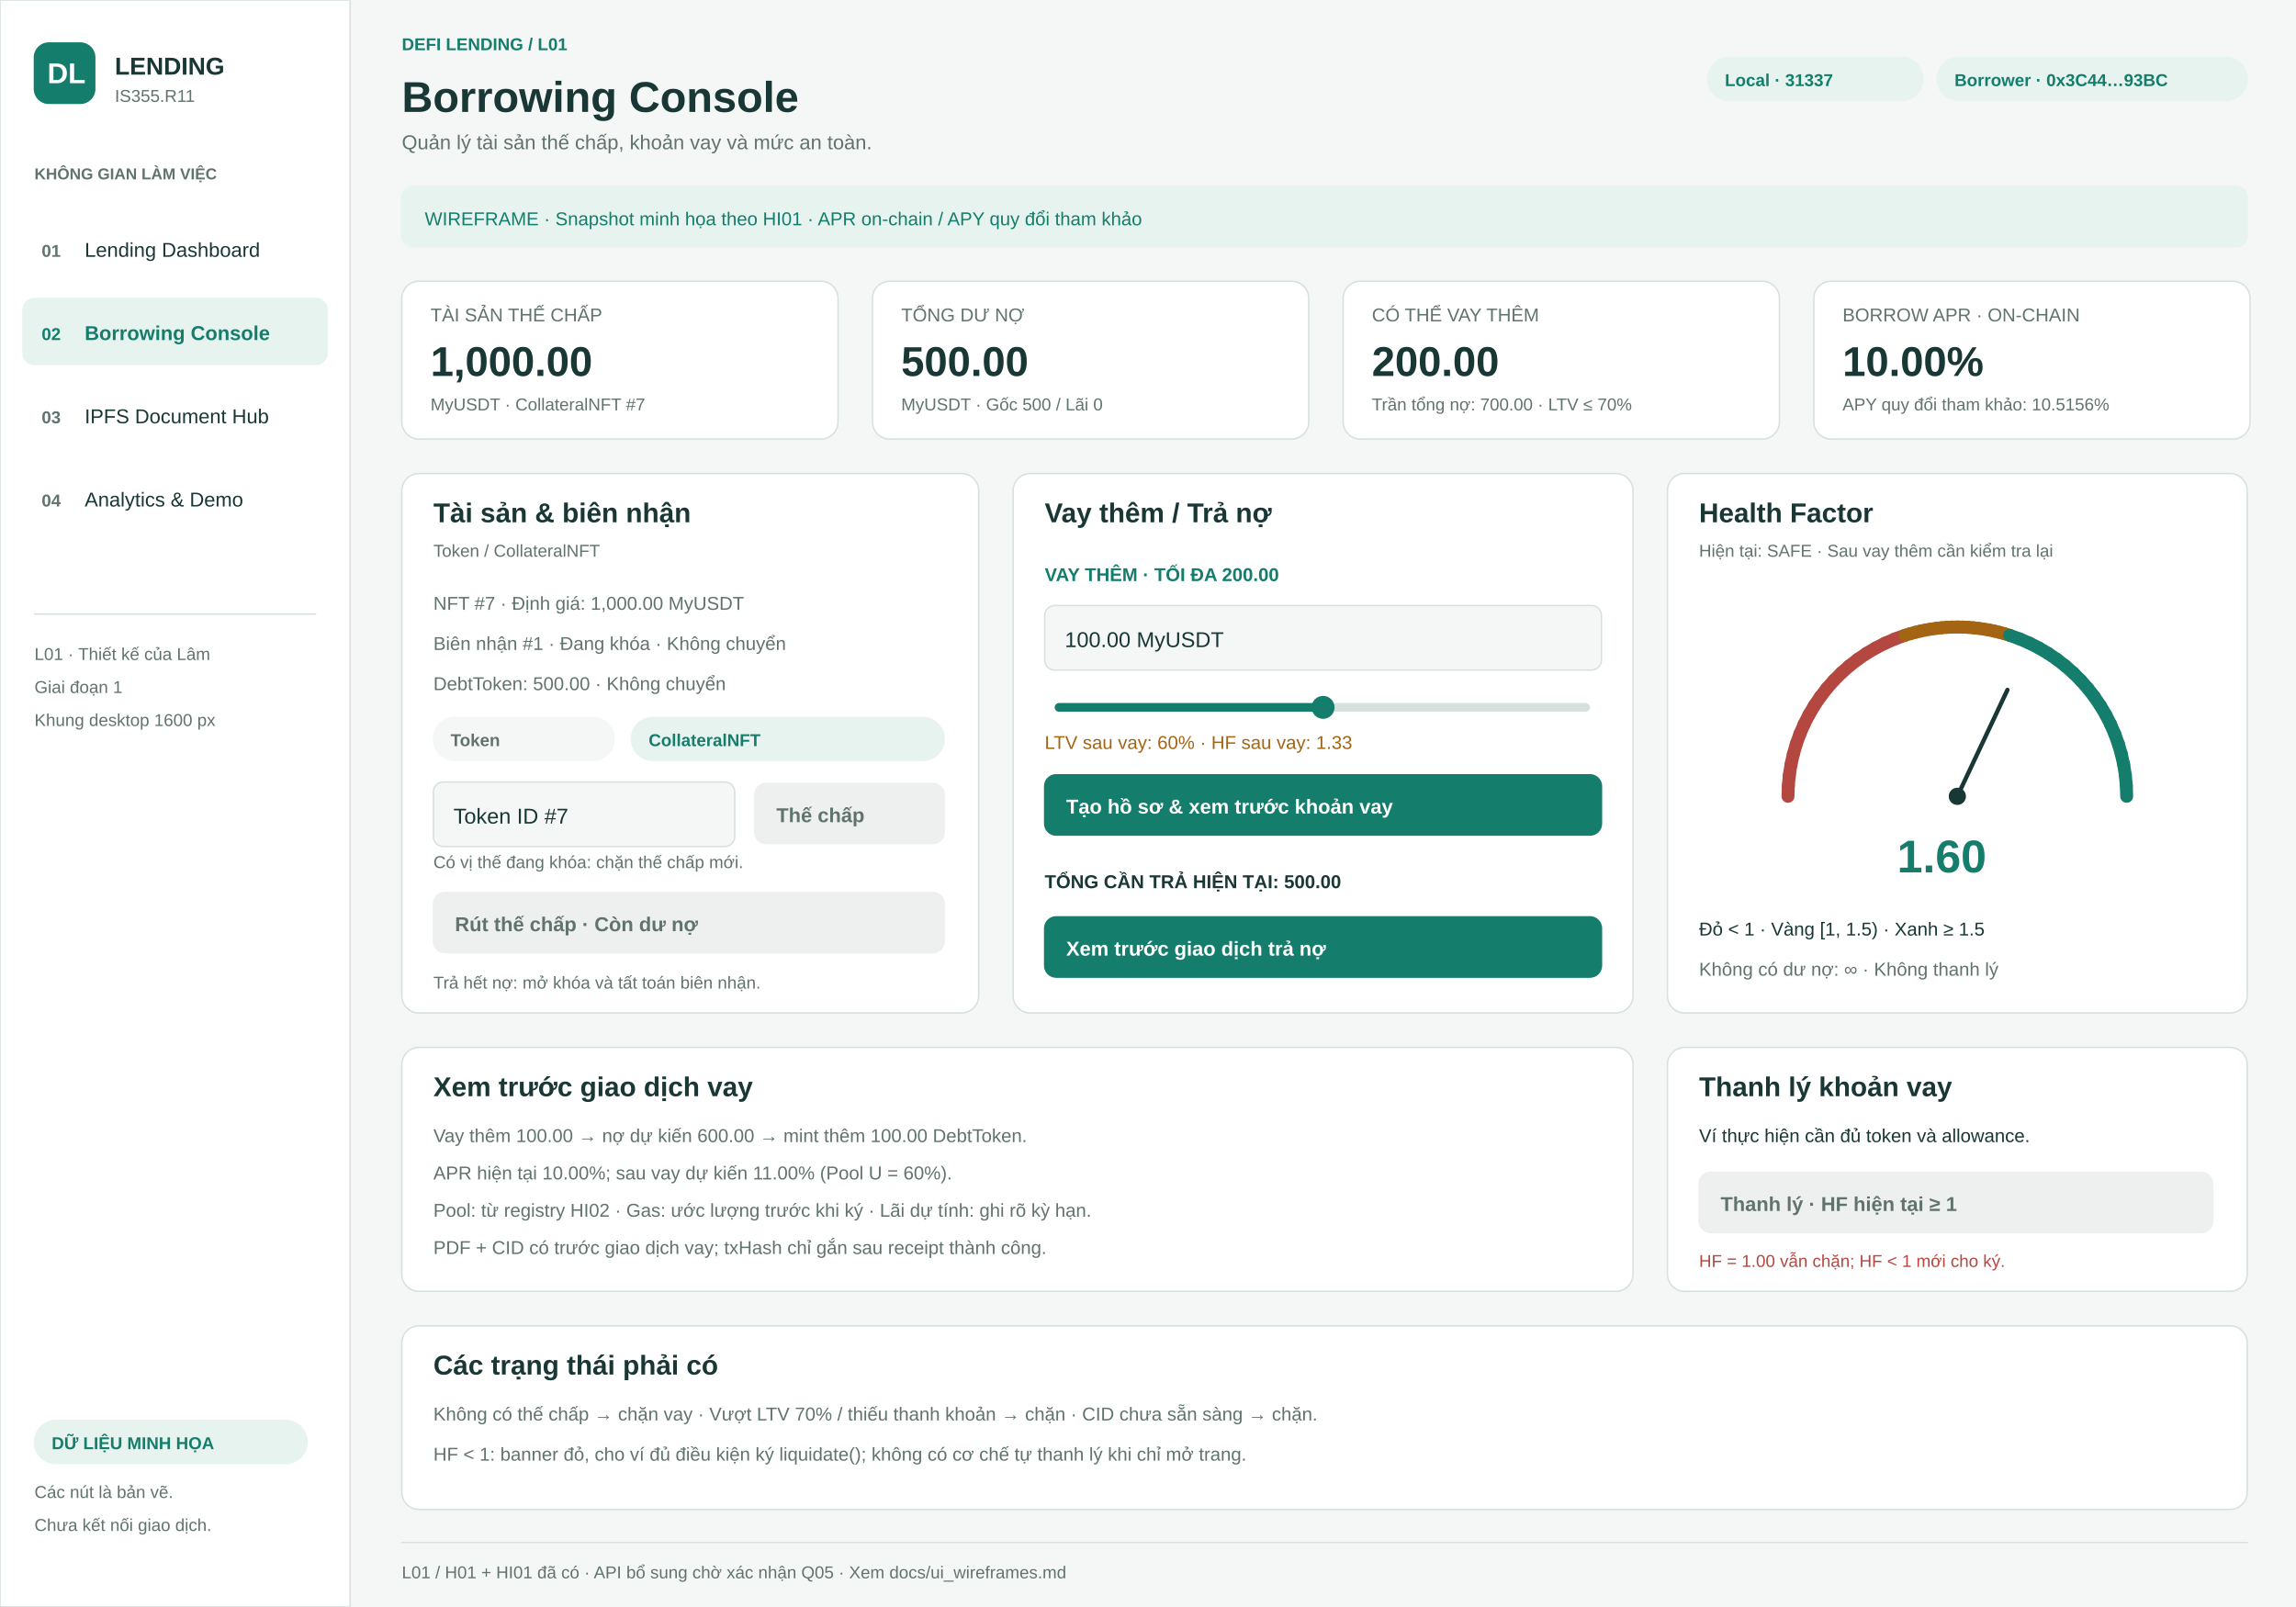
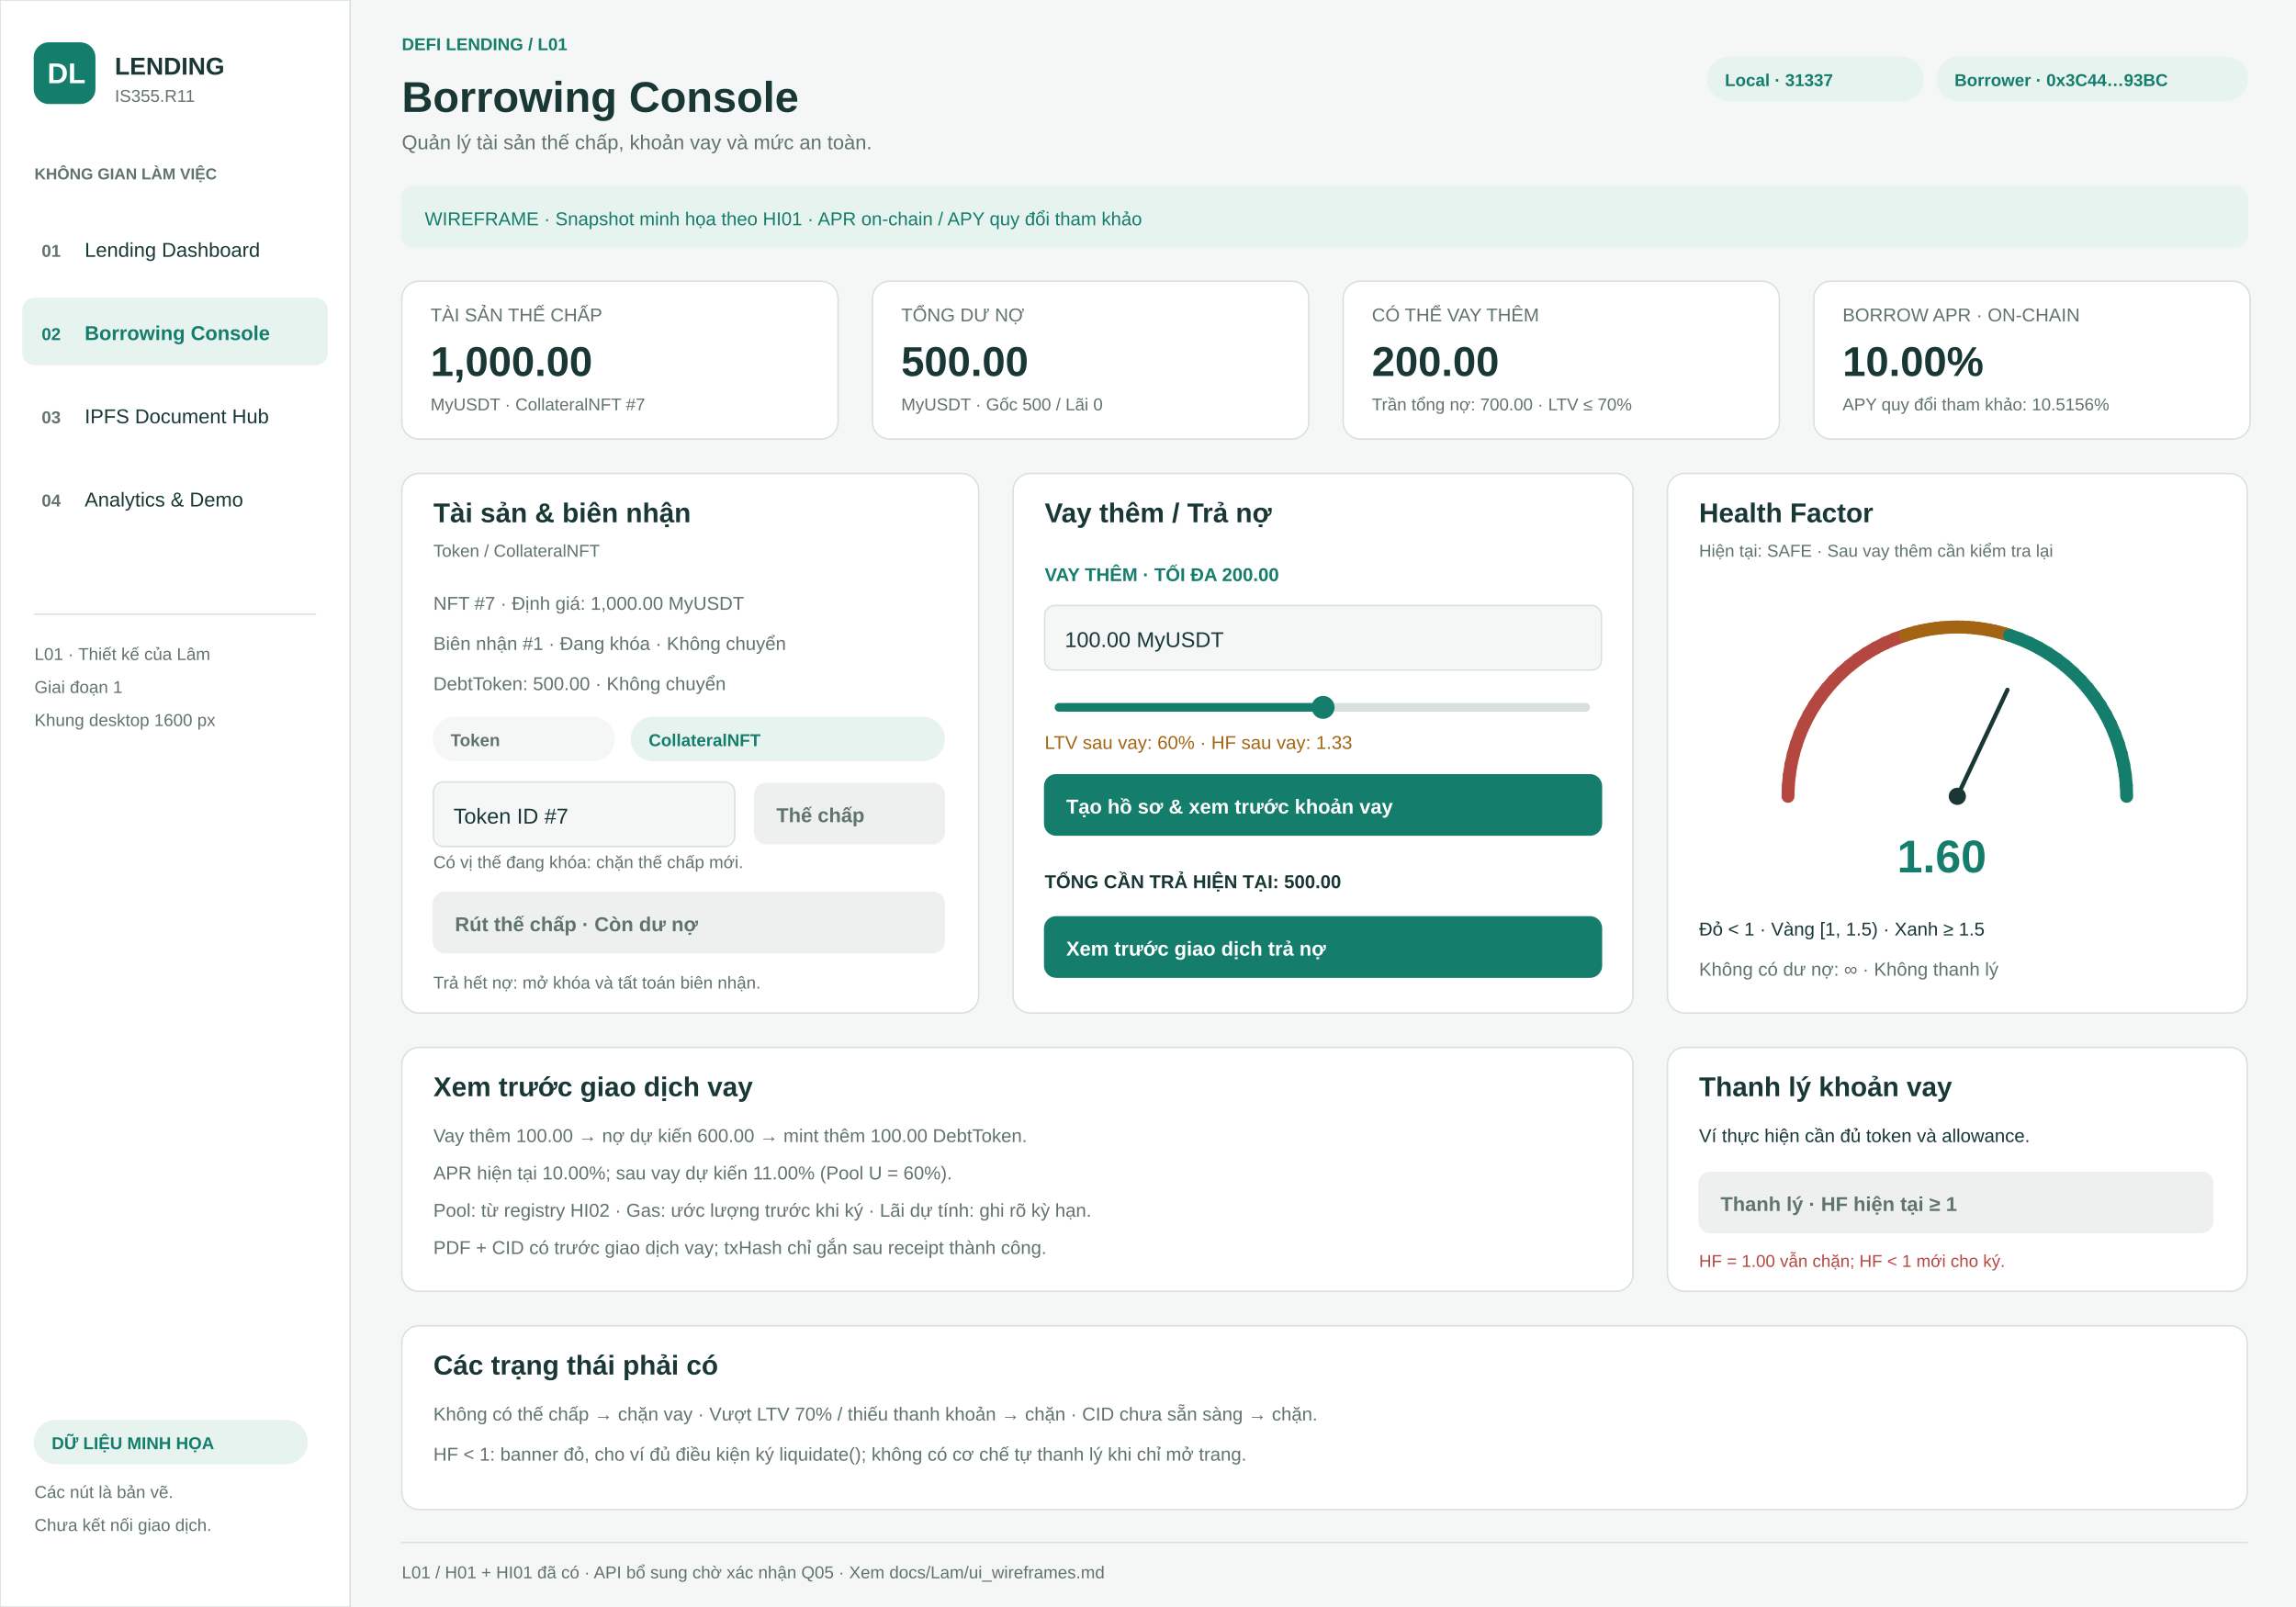
<svg xmlns="http://www.w3.org/2000/svg" width="1600" height="1120" viewBox="0 0 1600 1120" role="img" aria-labelledby="title desc">
  <g font-family="Arial, Segoe UI, sans-serif">
    <rect x="0" y="0" width="1600" height="1120" rx="0" fill="#f4f7f5" stroke="#f4f7f5" />
    <rect x="0" y="0" width="244" height="1120" rx="0" fill="#ffffff" stroke="#d6e0dc" />
    <rect x="24" y="30" width="42" height="42" rx="10" fill="#147d6c" stroke="#147d6c" />
    <text x="33" y="58" font-size="20" fill="#ffffff" font-weight="700">DL</text>
    <text x="80" y="52" font-size="17" fill="#183735" font-weight="700">LENDING</text>
    <text x="80" y="71" font-size="12" fill="#61736f" font-weight="400">IS355.R11</text>
    <text x="24" y="125" font-size="11" fill="#61736f" font-weight="700">KHÔNG GIAN LÀM VIỆC</text>
    <text x="29" y="179" font-size="12" fill="#61736f" font-weight="700">01</text>
    <text x="59" y="179" font-size="14" fill="#183735" font-weight="400">Lending Dashboard</text>
    <rect x="16" y="208" width="212" height="46" rx="8" fill="#e7f3ee" stroke="#e7f3ee" />
    <text x="29" y="237" font-size="12" fill="#147d6c" font-weight="700">02</text>
    <text x="59" y="237" font-size="14" fill="#147d6c" font-weight="700">Borrowing Console</text>
    <text x="29" y="295" font-size="12" fill="#61736f" font-weight="700">03</text>
    <text x="59" y="295" font-size="14" fill="#183735" font-weight="400">IPFS Document Hub</text>
    <text x="29" y="353" font-size="12" fill="#61736f" font-weight="700">04</text>
    <text x="59" y="353" font-size="14" fill="#183735" font-weight="400">Analytics &amp; Demo</text>
    <line x1="24" y1="428" x2="220" y2="428" stroke="#d6e0dc" stroke-width="1" stroke-linecap="round" />
    <text x="24" y="460" font-size="12" fill="#61736f" font-weight="400">L01 · Thiết kế của Lâm</text>
    <text x="24" y="483" font-size="12" fill="#61736f" font-weight="400">Giai đoạn 1</text>
    <text x="24" y="506" font-size="12" fill="#61736f" font-weight="400">Khung desktop 1600 px</text>
    <rect x="24" y="990" width="190" height="30" rx="15" fill="#e7f3ee" stroke="#e7f3ee" />
    <text x="36" y="1010" font-size="12" fill="#147d6c" font-weight="700">DỮ LIỆU MINH HỌA</text>
    <text x="24" y="1044" font-size="12" fill="#61736f" font-weight="400">Các nút là bản vẽ.</text>
    <text x="24" y="1067" font-size="12" fill="#61736f" font-weight="400">Chưa kết nối giao dịch.</text>
    <text x="280" y="35" font-size="12" fill="#147d6c" font-weight="700">DEFI LENDING / L01</text>
    <text x="280" y="78" font-size="30" fill="#183735" font-weight="700">Borrowing Console</text>
    <text x="280" y="104" font-size="14" fill="#61736f" font-weight="400">Quản lý tài sản thế chấp, khoản vay và mức an toàn.</text>
    <rect x="1190" y="40" width="150" height="30" rx="15" fill="#e7f3ee" stroke="#e7f3ee" />
    <text x="1202" y="60" font-size="12" fill="#147d6c" font-weight="700">Local · 31337</text>
    <rect x="1350" y="40" width="216" height="30" rx="15" fill="#e7f3ee" stroke="#e7f3ee" />
    <text x="1362" y="60" font-size="12" fill="#147d6c" font-weight="700">Borrower · 0x3C44…93BC</text>
    <rect x="280" y="130" width="1286" height="42" rx="8" fill="#e7f3ee" stroke="#e7f3ee" />
    <text x="296" y="157" font-size="13" fill="#147d6c" font-weight="400">WIREFRAME · Snapshot minh họa theo HI01 · APR on-chain / APY quy đổi tham khảo</text>
    <line x1="280" y1="1075" x2="1566" y2="1075" stroke="#d6e0dc" stroke-width="1" stroke-linecap="round" />
-     <text x="280" y="1100" font-size="12" fill="#61736f" font-weight="400">L01 / H01 + HI01 đã có · API bổ sung chờ xác nhận Q05 · Xem docs/ui_wireframes.md</text>
+     <text x="280" y="1100" font-size="12" fill="#61736f" font-weight="400">L01 / H01 + HI01 đã có · API bổ sung chờ xác nhận Q05 · Xem docs/Lam/ui_wireframes.md</text>
    <rect x="280" y="196" width="304" height="110" rx="12" fill="#ffffff" stroke="#d6e0dc" />
    <text x="300" y="224" font-size="13" fill="#61736f" font-weight="400">TÀI SẢN THẾ CHẤP</text>
    <text x="300" y="262" font-size="29" fill="#183735" font-weight="700">1,000.00</text>
    <text x="300" y="286" font-size="12" fill="#61736f" font-weight="400">MyUSDT · CollateralNFT #7</text>
    <rect x="608" y="196" width="304" height="110" rx="12" fill="#ffffff" stroke="#d6e0dc" />
    <text x="628" y="224" font-size="13" fill="#61736f" font-weight="400">TỔNG DƯ NỢ</text>
    <text x="628" y="262" font-size="29" fill="#183735" font-weight="700">500.00</text>
    <text x="628" y="286" font-size="12" fill="#61736f" font-weight="400">MyUSDT · Gốc 500 / Lãi 0</text>
    <rect x="936" y="196" width="304" height="110" rx="12" fill="#ffffff" stroke="#d6e0dc" />
    <text x="956" y="224" font-size="13" fill="#61736f" font-weight="400">CÓ THỂ VAY THÊM</text>
    <text x="956" y="262" font-size="29" fill="#183735" font-weight="700">200.00</text>
    <text x="956" y="286" font-size="12" fill="#61736f" font-weight="400">Trần tổng nợ: 700.00 · LTV ≤ 70%</text>
    <rect x="1264" y="196" width="304" height="110" rx="12" fill="#ffffff" stroke="#d6e0dc" />
    <text x="1284" y="224" font-size="13" fill="#61736f" font-weight="400">BORROW APR · ON-CHAIN</text>
    <text x="1284" y="262" font-size="29" fill="#183735" font-weight="700">10.00%</text>
    <text x="1284" y="286" font-size="12" fill="#61736f" font-weight="400">APY quy đổi tham khảo: 10.5156%</text>
    <rect x="280" y="330" width="402" height="376" rx="12" fill="#ffffff" stroke="#d6e0dc" />
    <text x="302" y="364" font-size="19" fill="#183735" font-weight="700">Tài sản &amp; biên nhận</text>
    <text x="302" y="388" font-size="12" fill="#61736f" font-weight="400">Token / CollateralNFT</text>
    <text x="302" y="425" font-size="13" fill="#61736f" font-weight="400">NFT #7 · Định giá: 1,000.00 MyUSDT</text>
    <text x="302" y="453" font-size="13" fill="#61736f" font-weight="400">Biên nhận #1 · Đang khóa · Không chuyển</text>
    <text x="302" y="481" font-size="13" fill="#61736f" font-weight="400">DebtToken: 500.00 · Không chuyển</text>
    <rect x="302" y="500" width="126" height="30" rx="15" fill="#f4f7f5" stroke="#f4f7f5" />
    <text x="314" y="520" font-size="12" fill="#61736f" font-weight="700">Token</text>
    <rect x="440" y="500" width="218" height="30" rx="15" fill="#e7f3ee" stroke="#e7f3ee" />
    <text x="452" y="520" font-size="12" fill="#147d6c" font-weight="700">CollateralNFT</text>
    <rect x="302" y="545" width="210" height="45" rx="7" fill="#f4f7f5" stroke="#d6e0dc" />
    <text x="316" y="574" font-size="15" fill="#183735" font-weight="400">Token ID #7</text>
    <rect x="526" y="546" width="132" height="42" rx="8" fill="#edf0ee" stroke="#edf0ee" />
    <text x="541" y="573" font-size="14" fill="#61736f" font-weight="700">Thế chấp</text>
    <text x="302" y="605" font-size="12" fill="#61736f" font-weight="400">Có vị thế đang khóa: chặn thế chấp mới.</text>
    <rect x="302" y="622" width="356" height="42" rx="8" fill="#edf0ee" stroke="#edf0ee" />
    <text x="317" y="649" font-size="14" fill="#61736f" font-weight="700">Rút thế chấp · Còn dư nợ</text>
    <text x="302" y="689" font-size="12" fill="#61736f" font-weight="400">Trả hết nợ: mở khóa và tất toán biên nhận.</text>
    <rect x="706" y="330" width="432" height="376" rx="12" fill="#ffffff" stroke="#d6e0dc" />
    <text x="728" y="364" font-size="19" fill="#183735" font-weight="700">Vay thêm / Trả nợ</text>
    <text x="728" y="405" font-size="13" fill="#147d6c" font-weight="700">VAY THÊM · TỐI ĐA 200.00</text>
    <rect x="728" y="422" width="388" height="45" rx="7" fill="#f4f7f5" stroke="#d6e0dc" />
    <text x="742" y="451" font-size="15" fill="#183735" font-weight="400">100.00 MyUSDT</text>
    <line x1="738" y1="493" x2="1105" y2="493" stroke="#d6e0dc" stroke-width="6" stroke-linecap="round" />
    <line x1="738" y1="493" x2="922" y2="493" stroke="#147d6c" stroke-width="6" stroke-linecap="round" />
    <circle cx="922" cy="493" r="8" fill="#147d6c" stroke="none" />
    <text x="728" y="522" font-size="13" fill="#a36514" font-weight="400">LTV sau vay: 60% · HF sau vay: 1.33</text>
    <rect x="728" y="540" width="388" height="42" rx="8" fill="#147d6c" stroke="#147d6c" />
    <text x="743" y="567" font-size="14" fill="#ffffff" font-weight="700">Tạo hồ sơ &amp; xem trước khoản vay</text>
    <text x="728" y="619" font-size="13" fill="#183735" font-weight="700">TỔNG CẦN TRẢ HIỆN TẠI: 500.00</text>
    <rect x="728" y="639" width="388" height="42" rx="8" fill="#147d6c" stroke="#147d6c" />
    <text x="743" y="666" font-size="14" fill="#ffffff" font-weight="700">Xem trước giao dịch trả nợ</text>
    <rect x="1162" y="330" width="404" height="376" rx="12" fill="#ffffff" stroke="#d6e0dc" />
    <text x="1184" y="364" font-size="19" fill="#183735" font-weight="700">Health Factor</text>
    <text x="1184" y="388" font-size="12" fill="#61736f" font-weight="400">Hiện tại: SAFE · Sau vay thêm cần kiểm tra lại</text>
    <line x1="1246.0" y1="555.0" x2="1246.233" y2="547.591" stroke="#b54741" stroke-width="9" stroke-linecap="round" />
    <line x1="1246.233" y1="547.591" x2="1246.93" y2="540.211" stroke="#b54741" stroke-width="9" stroke-linecap="round" />
    <line x1="1246.93" y1="540.211" x2="1248.09" y2="532.889" stroke="#b54741" stroke-width="9" stroke-linecap="round" />
    <line x1="1248.09" y1="532.889" x2="1249.707" y2="525.655" stroke="#b54741" stroke-width="9" stroke-linecap="round" />
    <line x1="1249.707" y1="525.655" x2="1251.775" y2="518.536" stroke="#b54741" stroke-width="9" stroke-linecap="round" />
    <line x1="1251.775" y1="518.536" x2="1254.286" y2="511.561" stroke="#b54741" stroke-width="9" stroke-linecap="round" />
    <line x1="1254.286" y1="511.561" x2="1257.23" y2="504.758" stroke="#b54741" stroke-width="9" stroke-linecap="round" />
    <line x1="1257.23" y1="504.758" x2="1260.596" y2="498.153" stroke="#b54741" stroke-width="9" stroke-linecap="round" />
    <line x1="1260.596" y1="498.153" x2="1264.369" y2="491.772" stroke="#b54741" stroke-width="9" stroke-linecap="round" />
    <line x1="1264.369" y1="491.772" x2="1268.536" y2="485.641" stroke="#b54741" stroke-width="9" stroke-linecap="round" />
    <line x1="1268.536" y1="485.641" x2="1273.079" y2="479.784" stroke="#b54741" stroke-width="9" stroke-linecap="round" />
    <line x1="1273.079" y1="479.784" x2="1277.982" y2="474.223" stroke="#b54741" stroke-width="9" stroke-linecap="round" />
    <line x1="1277.982" y1="474.223" x2="1283.223" y2="468.982" stroke="#b54741" stroke-width="9" stroke-linecap="round" />
    <line x1="1283.223" y1="468.982" x2="1288.784" y2="464.079" stroke="#b54741" stroke-width="9" stroke-linecap="round" />
    <line x1="1288.784" y1="464.079" x2="1294.641" y2="459.536" stroke="#b54741" stroke-width="9" stroke-linecap="round" />
    <line x1="1294.641" y1="459.536" x2="1300.772" y2="455.369" stroke="#b54741" stroke-width="9" stroke-linecap="round" />
    <line x1="1300.772" y1="455.369" x2="1307.153" y2="451.596" stroke="#b54741" stroke-width="9" stroke-linecap="round" />
    <line x1="1307.153" y1="451.596" x2="1313.758" y2="448.23" stroke="#b54741" stroke-width="9" stroke-linecap="round" />
    <line x1="1313.758" y1="448.23" x2="1320.561" y2="445.286" stroke="#b54741" stroke-width="9" stroke-linecap="round" />
    <line x1="1320.561" y1="445.286" x2="1327.536" y2="442.775" stroke="#b54741" stroke-width="9" stroke-linecap="round" />
    <line x1="1327.536" y1="442.775" x2="1331.079" y2="441.685" stroke="#a36514" stroke-width="9" stroke-linecap="round" />
    <line x1="1331.079" y1="441.685" x2="1334.655" y2="440.707" stroke="#a36514" stroke-width="9" stroke-linecap="round" />
    <line x1="1334.655" y1="440.707" x2="1338.259" y2="439.842" stroke="#a36514" stroke-width="9" stroke-linecap="round" />
    <line x1="1338.259" y1="439.842" x2="1341.889" y2="439.09" stroke="#a36514" stroke-width="9" stroke-linecap="round" />
    <line x1="1341.889" y1="439.09" x2="1345.541" y2="438.453" stroke="#a36514" stroke-width="9" stroke-linecap="round" />
    <line x1="1345.541" y1="438.453" x2="1349.211" y2="437.93" stroke="#a36514" stroke-width="9" stroke-linecap="round" />
    <line x1="1349.211" y1="437.93" x2="1352.895" y2="437.524" stroke="#a36514" stroke-width="9" stroke-linecap="round" />
    <line x1="1352.895" y1="437.524" x2="1356.591" y2="437.233" stroke="#a36514" stroke-width="9" stroke-linecap="round" />
    <line x1="1356.591" y1="437.233" x2="1360.294" y2="437.058" stroke="#a36514" stroke-width="9" stroke-linecap="round" />
    <line x1="1360.294" y1="437.058" x2="1364.0" y2="437.0" stroke="#a36514" stroke-width="9" stroke-linecap="round" />
    <line x1="1364.0" y1="437.0" x2="1367.706" y2="437.058" stroke="#a36514" stroke-width="9" stroke-linecap="round" />
    <line x1="1367.706" y1="437.058" x2="1371.409" y2="437.233" stroke="#a36514" stroke-width="9" stroke-linecap="round" />
    <line x1="1371.409" y1="437.233" x2="1375.105" y2="437.524" stroke="#a36514" stroke-width="9" stroke-linecap="round" />
    <line x1="1375.105" y1="437.524" x2="1378.789" y2="437.93" stroke="#a36514" stroke-width="9" stroke-linecap="round" />
    <line x1="1378.789" y1="437.93" x2="1382.459" y2="438.453" stroke="#a36514" stroke-width="9" stroke-linecap="round" />
    <line x1="1382.459" y1="438.453" x2="1386.111" y2="439.09" stroke="#a36514" stroke-width="9" stroke-linecap="round" />
    <line x1="1386.111" y1="439.09" x2="1389.741" y2="439.842" stroke="#a36514" stroke-width="9" stroke-linecap="round" />
    <line x1="1389.741" y1="439.842" x2="1393.345" y2="440.707" stroke="#a36514" stroke-width="9" stroke-linecap="round" />
    <line x1="1393.345" y1="440.707" x2="1396.921" y2="441.685" stroke="#a36514" stroke-width="9" stroke-linecap="round" />
    <line x1="1396.921" y1="441.685" x2="1400.464" y2="442.775" stroke="#a36514" stroke-width="9" stroke-linecap="round" />
    <line x1="1400.464" y1="442.775" x2="1407.439" y2="445.286" stroke="#147d6c" stroke-width="9" stroke-linecap="round" />
    <line x1="1407.439" y1="445.286" x2="1414.242" y2="448.23" stroke="#147d6c" stroke-width="9" stroke-linecap="round" />
    <line x1="1414.242" y1="448.23" x2="1420.847" y2="451.596" stroke="#147d6c" stroke-width="9" stroke-linecap="round" />
    <line x1="1420.847" y1="451.596" x2="1427.228" y2="455.369" stroke="#147d6c" stroke-width="9" stroke-linecap="round" />
    <line x1="1427.228" y1="455.369" x2="1433.359" y2="459.536" stroke="#147d6c" stroke-width="9" stroke-linecap="round" />
    <line x1="1433.359" y1="459.536" x2="1439.216" y2="464.079" stroke="#147d6c" stroke-width="9" stroke-linecap="round" />
    <line x1="1439.216" y1="464.079" x2="1444.777" y2="468.982" stroke="#147d6c" stroke-width="9" stroke-linecap="round" />
    <line x1="1444.777" y1="468.982" x2="1450.018" y2="474.223" stroke="#147d6c" stroke-width="9" stroke-linecap="round" />
    <line x1="1450.018" y1="474.223" x2="1454.921" y2="479.784" stroke="#147d6c" stroke-width="9" stroke-linecap="round" />
    <line x1="1454.921" y1="479.784" x2="1459.464" y2="485.641" stroke="#147d6c" stroke-width="9" stroke-linecap="round" />
    <line x1="1459.464" y1="485.641" x2="1463.631" y2="491.772" stroke="#147d6c" stroke-width="9" stroke-linecap="round" />
    <line x1="1463.631" y1="491.772" x2="1467.404" y2="498.153" stroke="#147d6c" stroke-width="9" stroke-linecap="round" />
    <line x1="1467.404" y1="498.153" x2="1470.77" y2="504.758" stroke="#147d6c" stroke-width="9" stroke-linecap="round" />
    <line x1="1470.77" y1="504.758" x2="1473.714" y2="511.561" stroke="#147d6c" stroke-width="9" stroke-linecap="round" />
    <line x1="1473.714" y1="511.561" x2="1476.225" y2="518.536" stroke="#147d6c" stroke-width="9" stroke-linecap="round" />
    <line x1="1476.225" y1="518.536" x2="1478.293" y2="525.655" stroke="#147d6c" stroke-width="9" stroke-linecap="round" />
    <line x1="1478.293" y1="525.655" x2="1479.91" y2="532.889" stroke="#147d6c" stroke-width="9" stroke-linecap="round" />
    <line x1="1479.91" y1="532.889" x2="1481.07" y2="540.211" stroke="#147d6c" stroke-width="9" stroke-linecap="round" />
    <line x1="1481.07" y1="540.211" x2="1481.767" y2="547.591" stroke="#147d6c" stroke-width="9" stroke-linecap="round" />
    <line x1="1481.767" y1="547.591" x2="1482.0" y2="555.0" stroke="#147d6c" stroke-width="9" stroke-linecap="round" />
    <line x1="1364" y1="555" x2="1398.914" y2="480.804" stroke="#183735" stroke-width="3" stroke-linecap="round" />
    <circle cx="1364" cy="555" r="6" fill="#183735" stroke="none" />
    <text x="1322" y="608" font-size="32" fill="#147d6c" font-weight="700">1.60</text>
    <text x="1184" y="652" font-size="13" fill="#183735" font-weight="400">Đỏ &lt; 1 · Vàng [1, 1.5) · Xanh ≥ 1.5</text>
    <text x="1184" y="680" font-size="13" fill="#61736f" font-weight="400">Không có dư nợ: ∞ · Không thanh lý</text>
    <rect x="280" y="730" width="858" height="170" rx="12" fill="#ffffff" stroke="#d6e0dc" />
    <text x="302" y="764" font-size="19" fill="#183735" font-weight="700">Xem trước giao dịch vay</text>
    <text x="302" y="796" font-size="13" fill="#61736f" font-weight="400">Vay thêm 100.00 → nợ dự kiến 600.00 → mint thêm 100.00 DebtToken.</text>
    <text x="302" y="822" font-size="13" fill="#61736f" font-weight="400">APR hiện tại 10.00%; sau vay dự kiến 11.00% (Pool U = 60%).</text>
    <text x="302" y="848" font-size="13" fill="#61736f" font-weight="400">Pool: từ registry HI02 · Gas: ước lượng trước khi ký · Lãi dự tính: ghi rõ kỳ hạn.</text>
    <text x="302" y="874" font-size="13" fill="#61736f" font-weight="400">PDF + CID có trước giao dịch vay; txHash chỉ gắn sau receipt thành công.</text>
    <rect x="1162" y="730" width="404" height="170" rx="12" fill="#ffffff" stroke="#d6e0dc" />
    <text x="1184" y="764" font-size="19" fill="#183735" font-weight="700">Thanh lý khoản vay</text>
    <text x="1184" y="796" font-size="13" fill="#183735" font-weight="400">Ví thực hiện cần đủ token và allowance.</text>
    <rect x="1184" y="817" width="358" height="42" rx="8" fill="#edf0ee" stroke="#edf0ee" />
    <text x="1199" y="844" font-size="14" fill="#61736f" font-weight="700">Thanh lý · HF hiện tại ≥ 1</text>
    <text x="1184" y="883" font-size="12" fill="#b54741" font-weight="400">HF = 1.00 vẫn chặn; HF &lt; 1 mới cho ký.</text>
    <rect x="280" y="924" width="1286" height="128" rx="12" fill="#ffffff" stroke="#d6e0dc" />
    <text x="302" y="958" font-size="19" fill="#183735" font-weight="700">Các trạng thái phải có</text>
    <text x="302" y="990" font-size="13" fill="#61736f" font-weight="400">Không có thế chấp → chặn vay · Vượt LTV 70% / thiếu thanh khoản → chặn · CID chưa sẵn sàng → chặn.</text>
    <text x="302" y="1018" font-size="13" fill="#61736f" font-weight="400">HF &lt; 1: banner đỏ, cho ví đủ điều kiện ký liquidate(); không có cơ chế tự thanh lý khi chỉ mở trang.</text>
  </g>
</svg>
